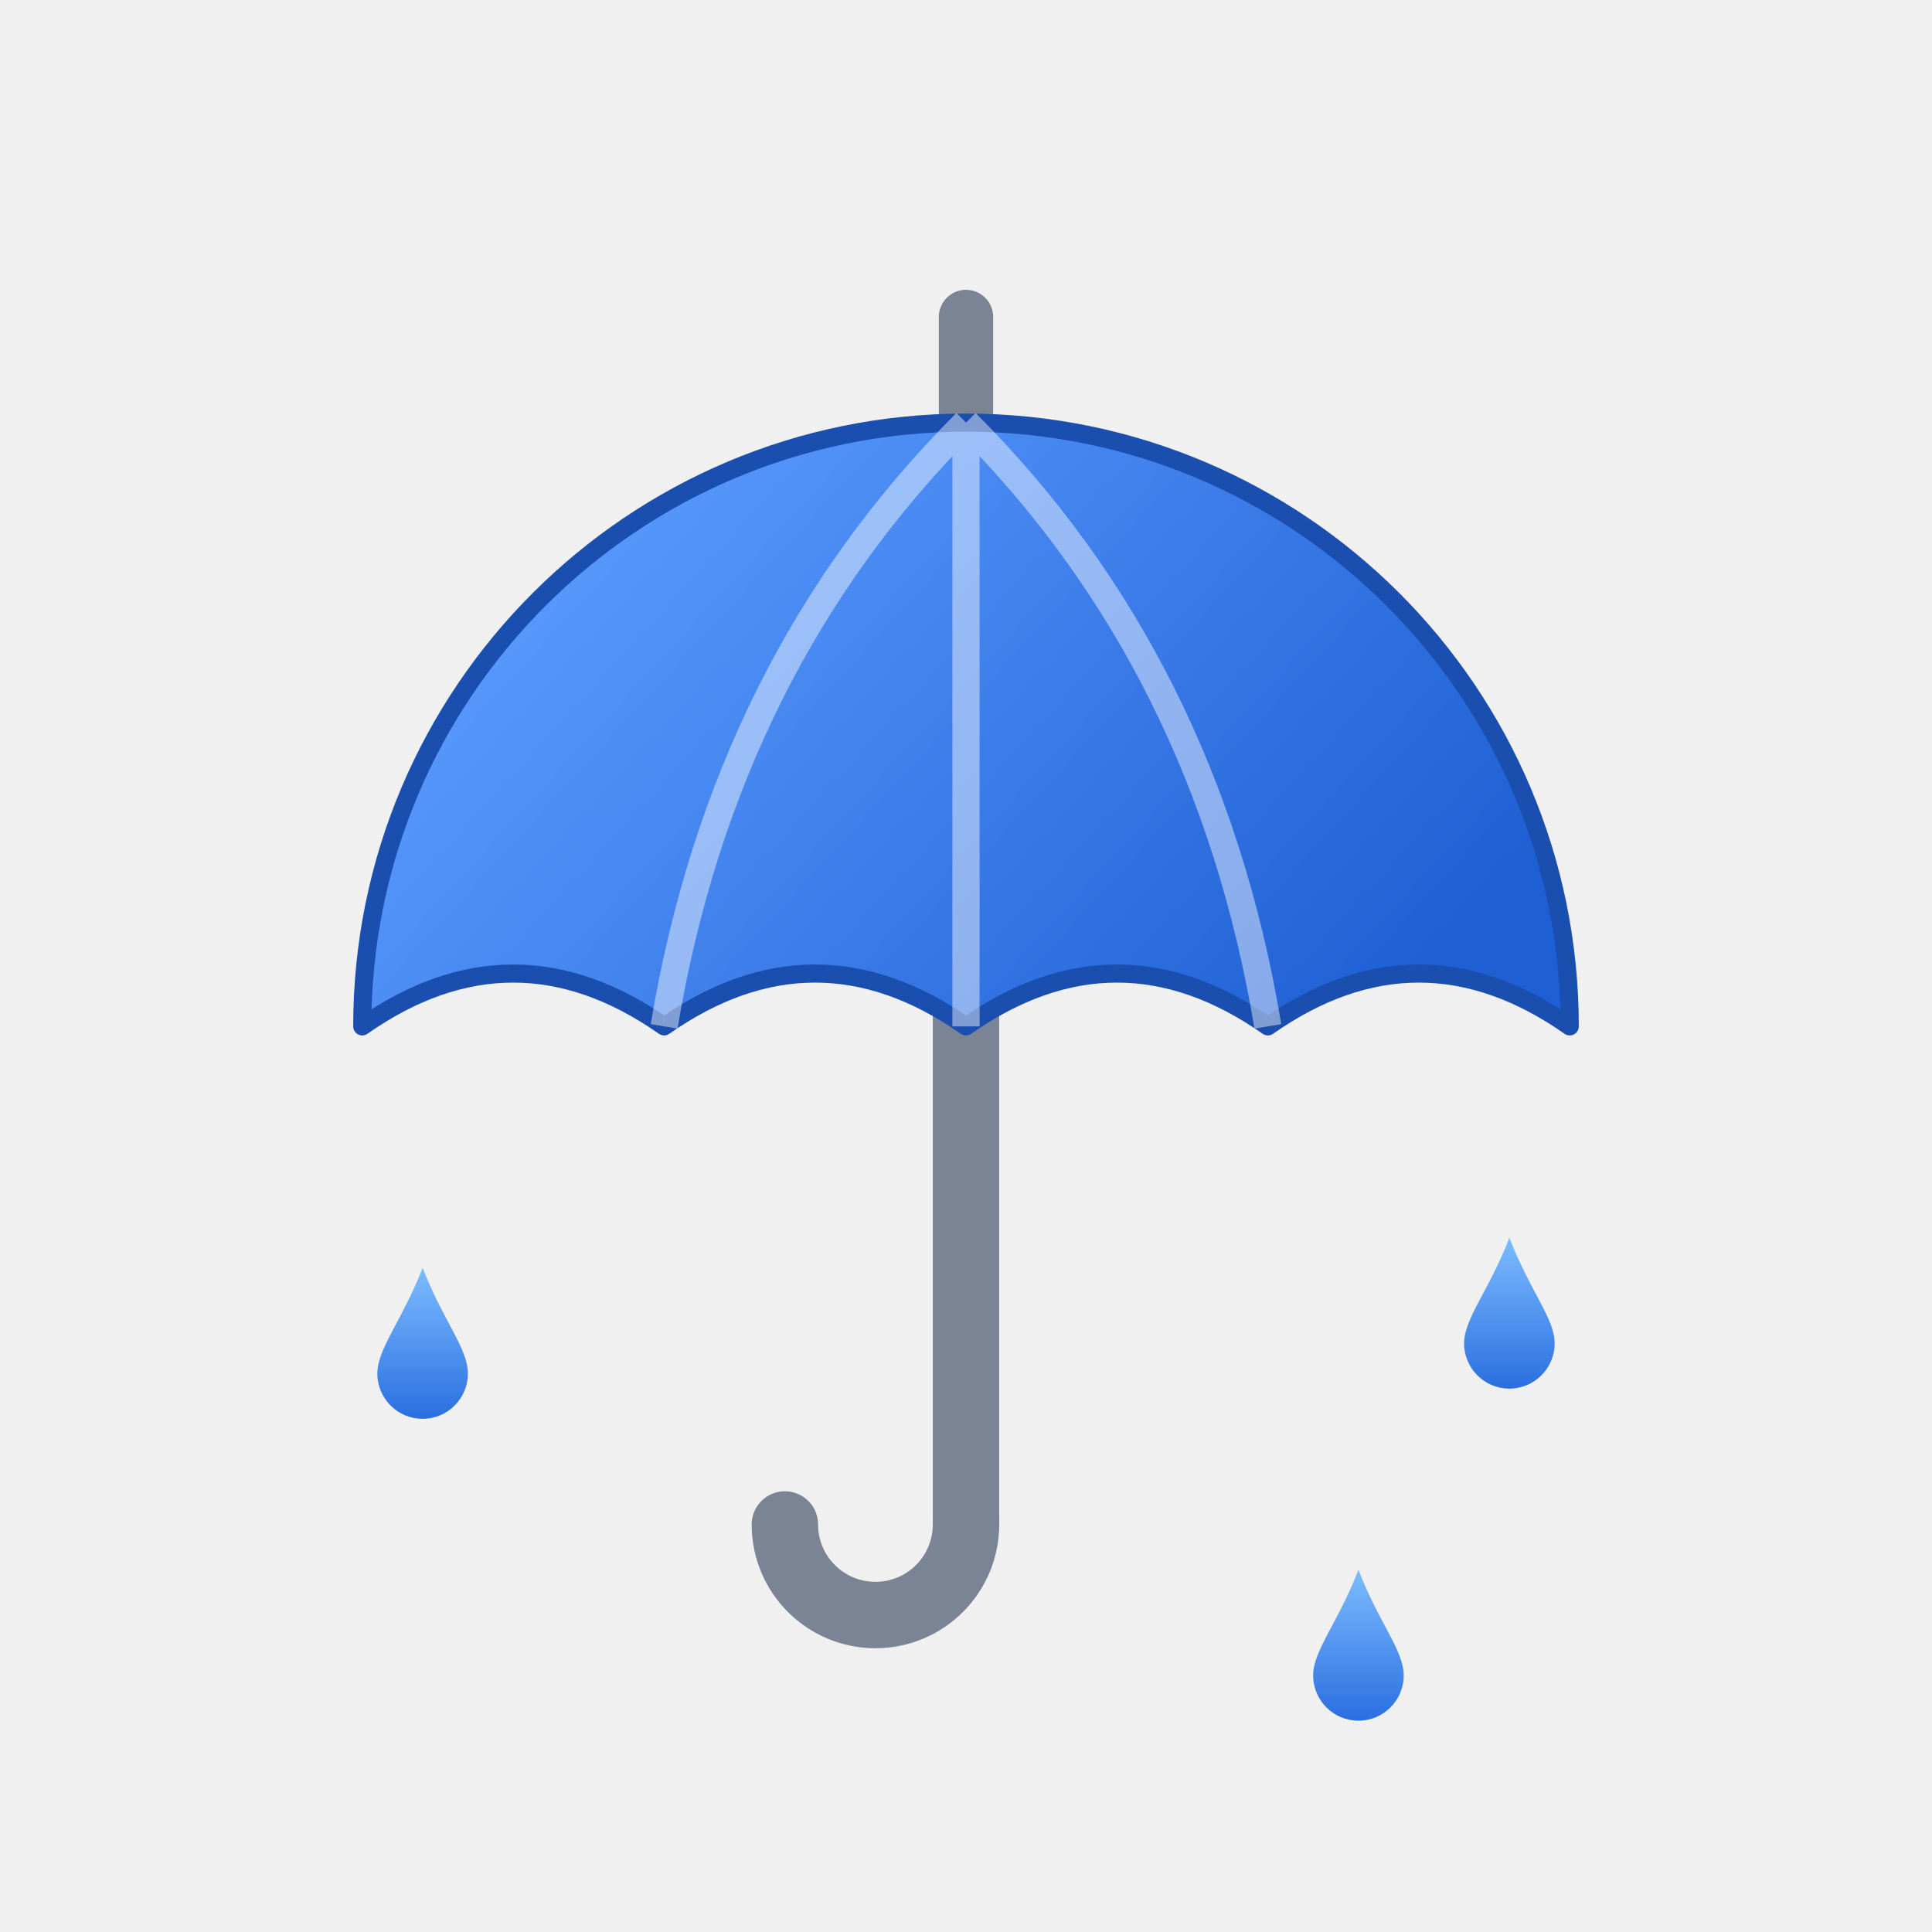
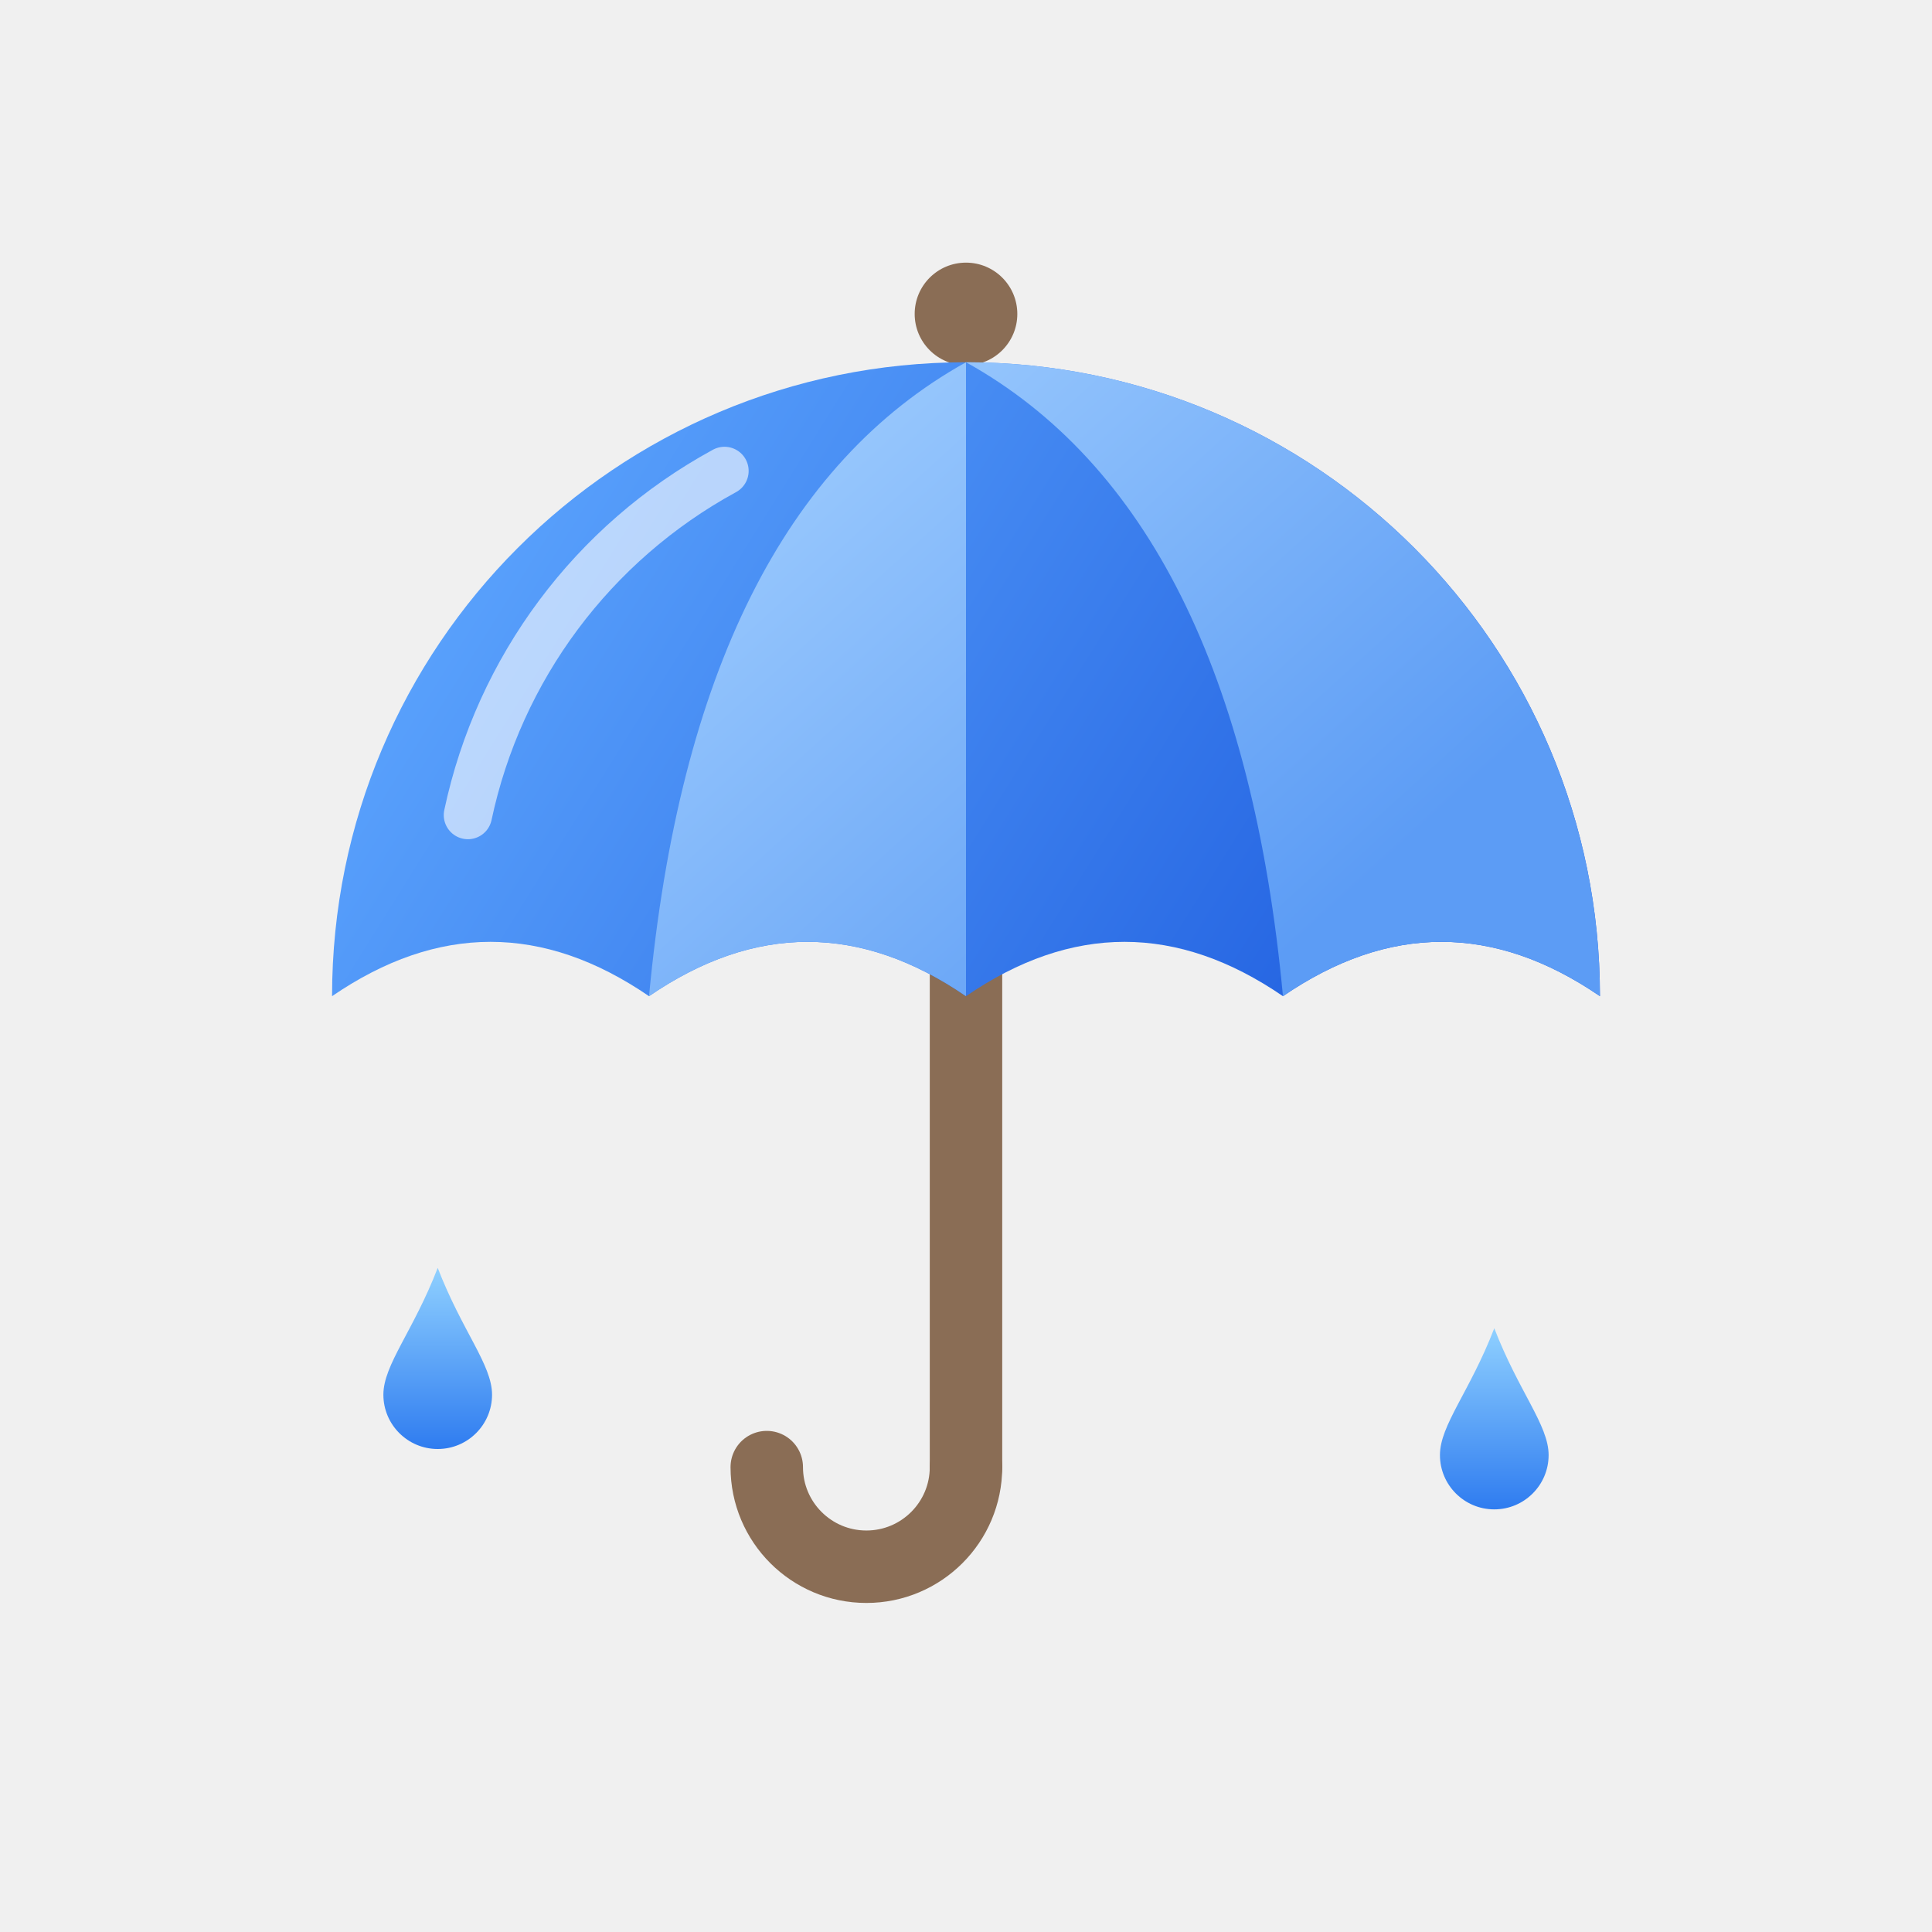
<svg xmlns="http://www.w3.org/2000/svg" viewBox="0 0 64 64">
  <defs>
-     <linearGradient id="uc" x1="20" y1="14" x2="44" y2="36" gradientUnits="userSpaceOnUse">
-       <stop offset="0" stop-color="#5b9cff" />
-       <stop offset="1" stop-color="#1e5fd4" />
+     <linearGradient id="cA" x1="14" y1="14" x2="46" y2="34" gradientUnits="userSpaceOnUse">
+       <stop offset="0" stop-color="#5fa8ff" />
+       <stop offset="1" stop-color="#2160e0" />
    </linearGradient>
-     <linearGradient id="ud" x1="0" y1="0" x2="0" y2="1">
-       <stop offset="0" stop-color="#7cbcff" />
-       <stop offset="1" stop-color="#2a6fe0" />
+     <linearGradient id="cB" x1="20" y1="12" x2="40" y2="34" gradientUnits="userSpaceOnUse">
+       <stop offset="0" stop-color="#a9d4ff" />
+       <stop offset="1" stop-color="#5c9cf5" />
+     </linearGradient>
+     <linearGradient id="dr" x1="0" y1="0" x2="0" y2="1">
+       <stop offset="0" stop-color="#8fd0ff" />
+       <stop offset="1" stop-color="#2f7cf0" />
    </linearGradient>
  </defs>
-   <line x1="32" y1="10.5" x2="32" y2="14" stroke="#7a8494" stroke-width="1.8" stroke-linecap="round" />
-   <path d="M32,50.5a3,3 0 0 1 -6,0" fill="none" stroke="#7a8494" stroke-width="2.2" stroke-linecap="round" />
-   <line x1="32" y1="33" x2="32" y2="50.5" stroke="#7a8494" stroke-width="2.2" stroke-linecap="round" />
-   <path d="M12,34A20,20 0 0 1 52,34Q47,30.5 42,34Q37,30.5 32,34Q27,30.5 22,34Q17,30.5 12,34Z" fill="url(#uc)" stroke="#1a4fb0" stroke-width=".6" stroke-linejoin="round" />
-   <path d="M32,14Q24,22 22,34M32,14Q40,22 42,34M32,14V34" fill="none" stroke="#ffffff" stroke-opacity=".45" stroke-width=".9" />
-   <path d="M14,42C14.68,43.75 15.5,44.67 15.5,45.5A1.5,1.5 0 0 1 12.5,45.5C12.5,44.67 13.32,43.75 14,42Z" fill="url(#ud)" />
-   <path d="M50,41C50.67,42.75 51.5,43.67 51.5,44.5A1.5,1.5 0 0 1 48.5,44.5C48.5,43.67 49.33,42.75 50,41Z" fill="url(#ud)" />
-   <path d="M45,52C45.67,53.75 46.5,54.67 46.5,55.5A1.5,1.5 0 0 1 43.5,55.5C43.5,54.67 44.33,53.75 45,52Z" fill="url(#ud)" />
+   <path d="M32,32V48.6" stroke="#8a6d55" stroke-width="2.4" stroke-linecap="round" />
+   <path d="M32,48.6a3.3,3.3 0 0 1 -6.6,0" fill="none" stroke="#8a6d55" stroke-width="2.4" stroke-linecap="round" />
+   <circle cx="32" cy="10.4" r="1.7" fill="#8a6d55" />
+   <path d="M11,33A21,21 0 0 1 53,33Q47.75,29.4 42.5,33Q37.25,29.4 32,33Q26.75,29.4 21.5,33Q16.25,29.4 11,33Z" fill="url(#cA)" />
+   <path d="M32,12Q23,17 21.5,33Q26.75,29.4 32,33Z" fill="url(#cB)" />
+   <path d="M32,12Q41,17 42.5,33Q47.75,29.4 53,33A21,21 0 0 0 32,12Z" fill="url(#cB)" />
+   <path d="M15.5,27A17,17 0 0 1 24,15.6" fill="none" stroke="#fff" stroke-opacity=".6" stroke-width="1.6" stroke-linecap="round" />
+   <path d="M14.5,42C15.31,44.1 16.3,45.21 16.3,46.2A1.8,1.8 0 0 1 12.7,46.2C12.7,45.21 13.69,44.1 14.5,42Z" fill="url(#dr)" />
+   <path d="M49.5,44C50.31,46.1 51.3,47.21 51.3,48.2A1.8,1.8 0 0 1 47.7,48.2C47.7,47.21 48.69,46.1 49.5,44Z" fill="url(#dr)" />
</svg>
